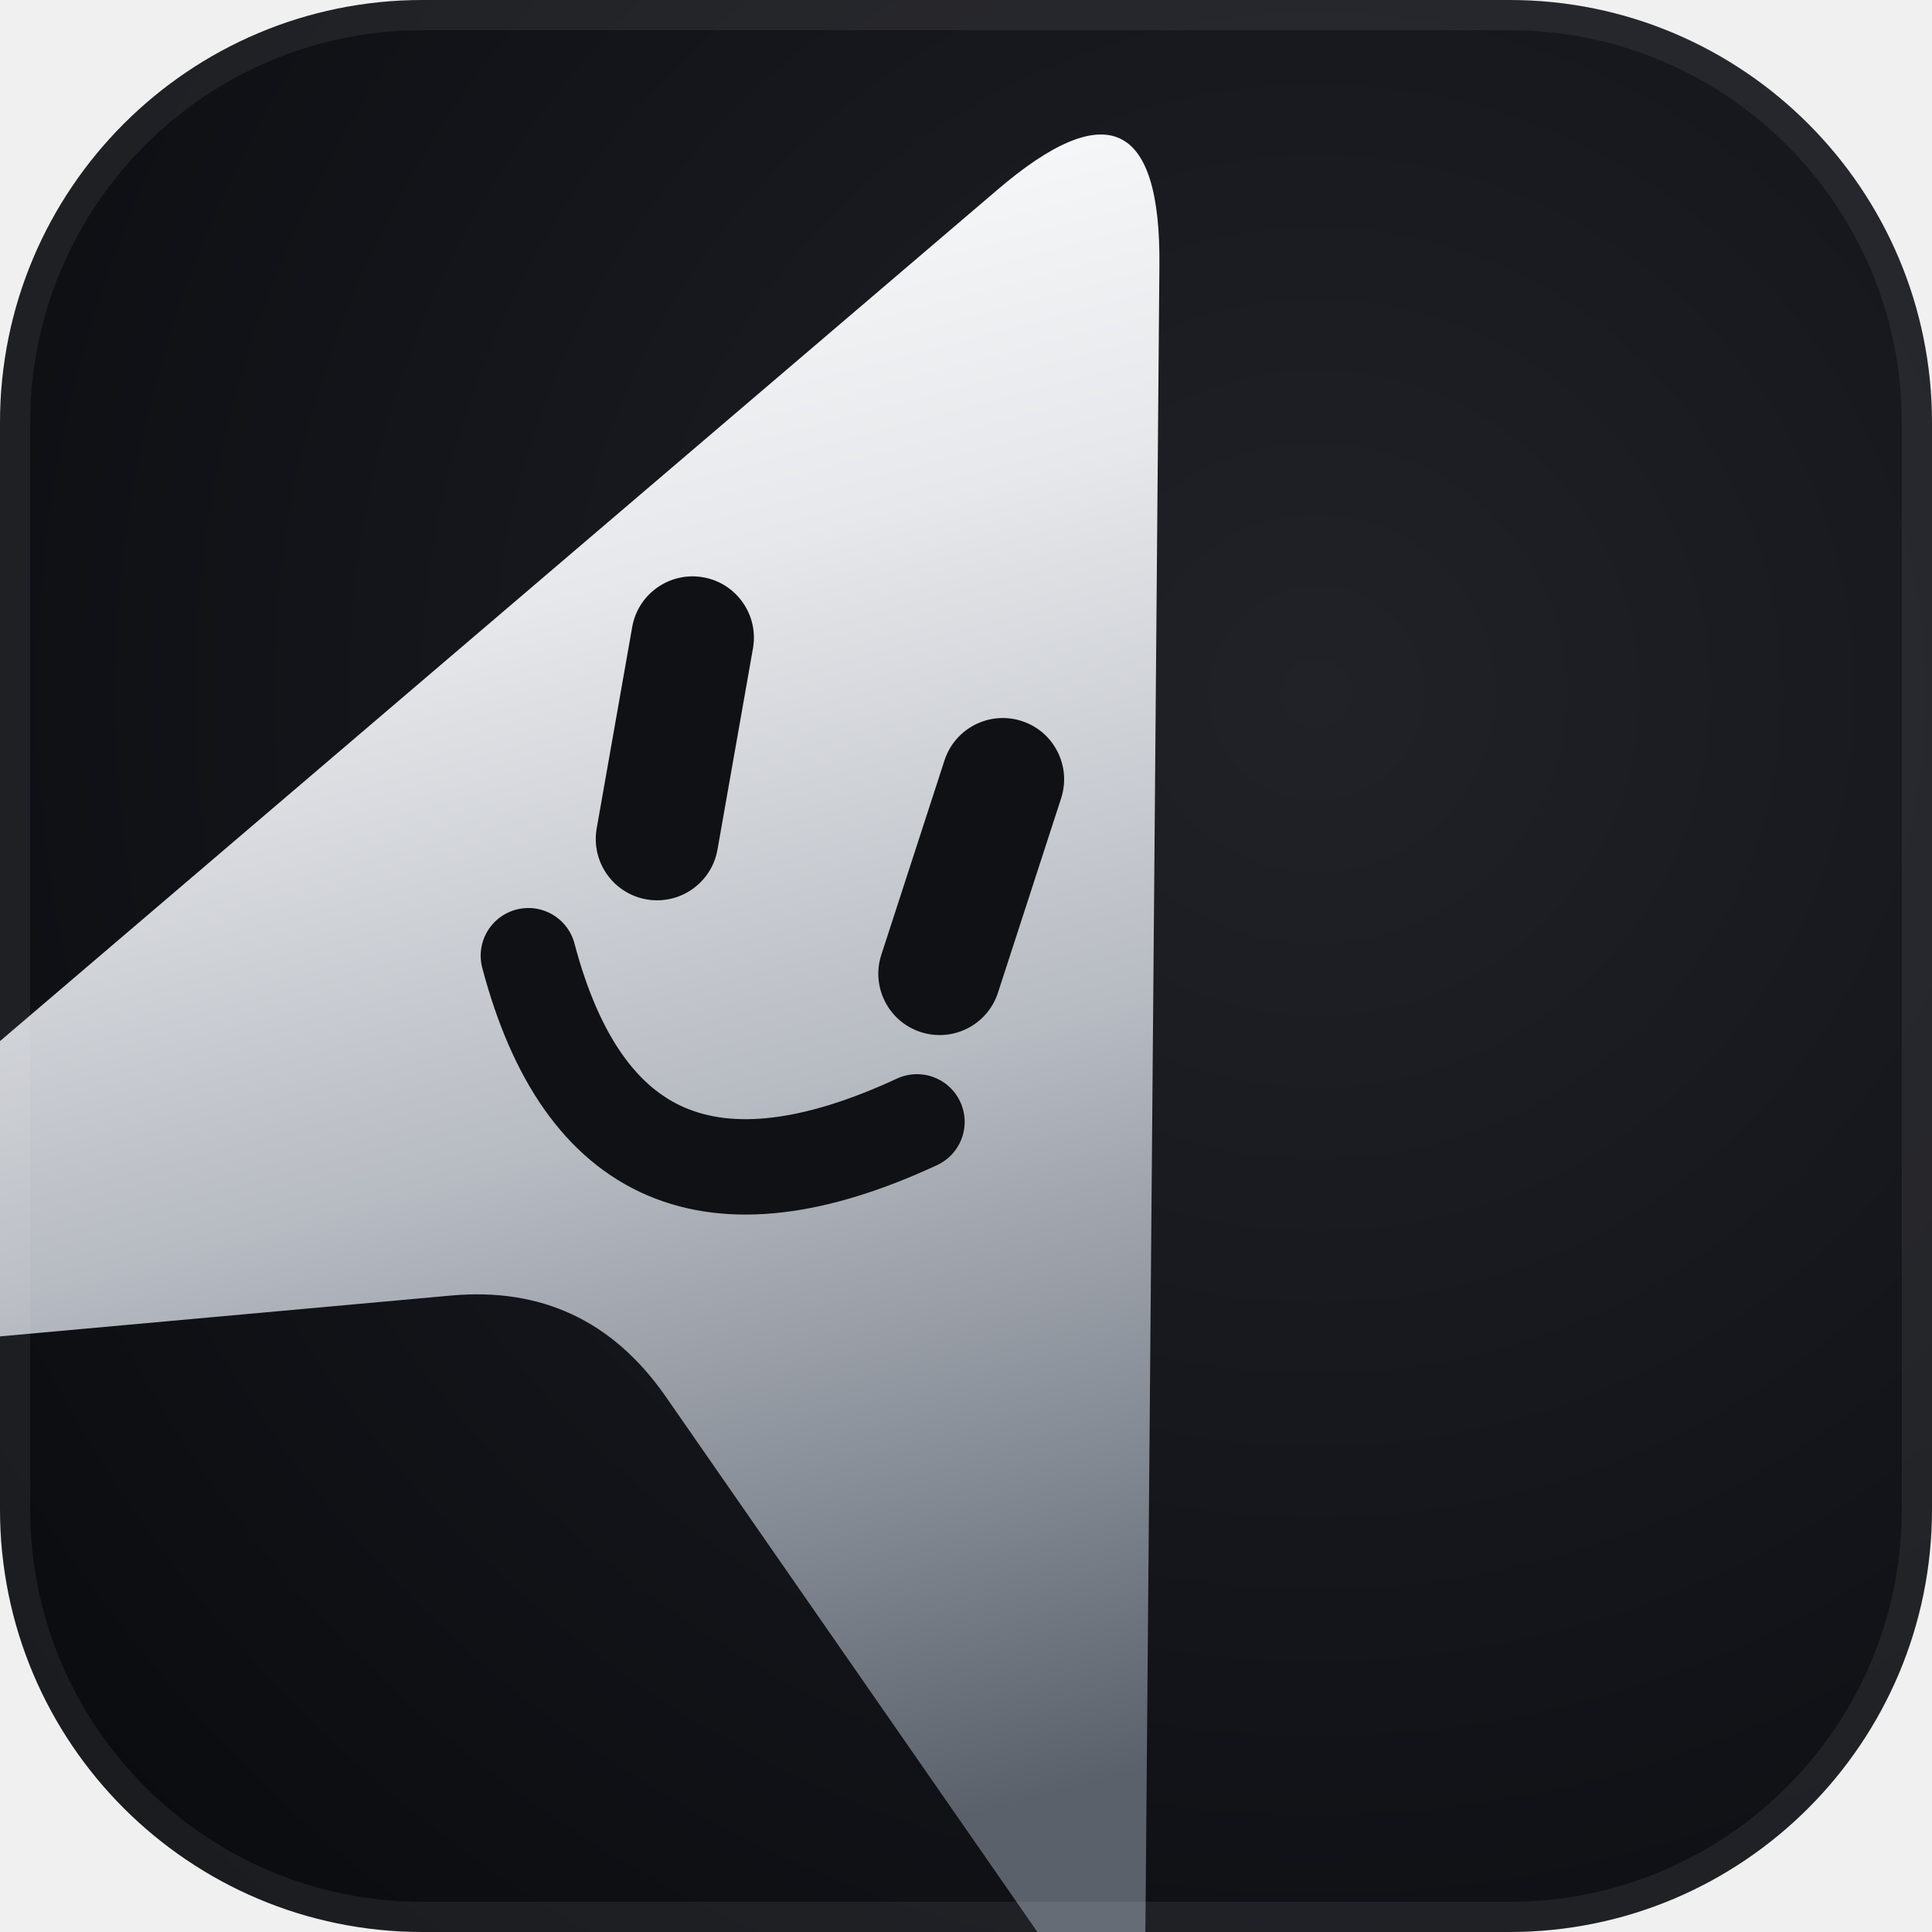
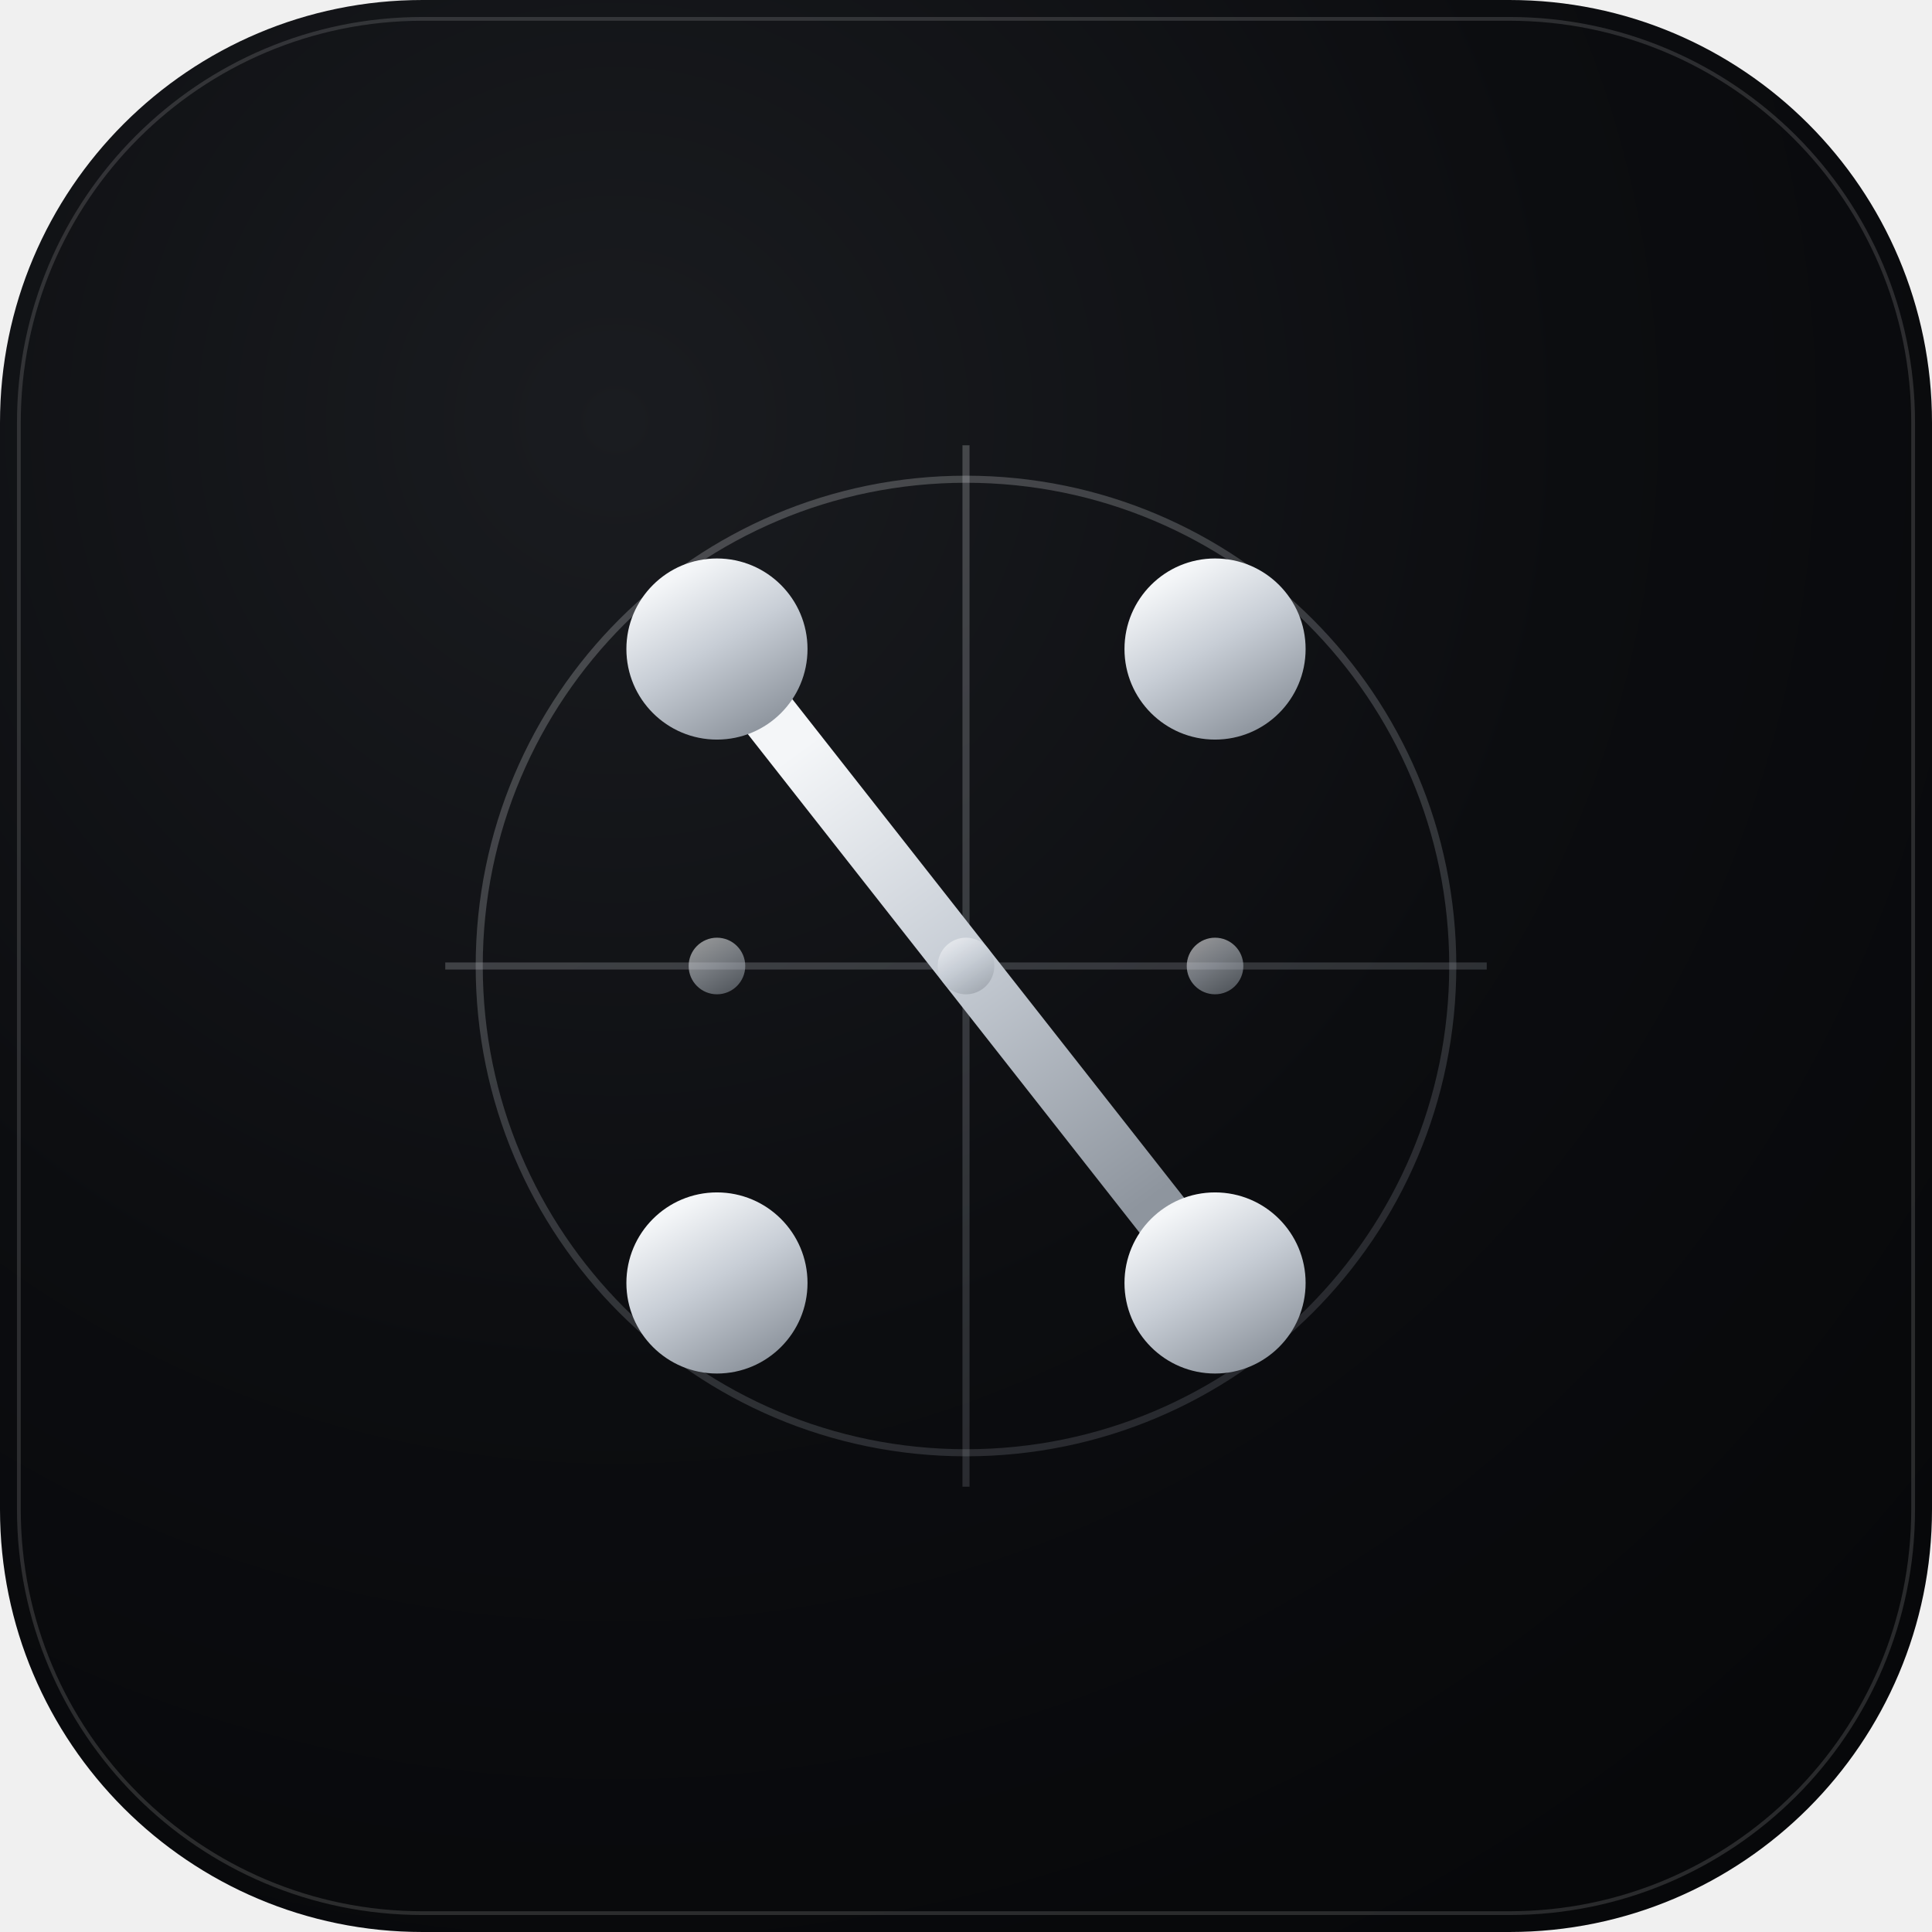
<svg xmlns="http://www.w3.org/2000/svg" viewBox="0 0 1024 1024" role="img" aria-labelledby="title desc">
  <defs>
    <clipPath id="mac-tile">
      <rect width="1024" height="1024" rx="224" />
    </clipPath>
-     <radialGradient id="tile" cx="68%" cy="36%" r="92%">
-       <stop offset="0" stop-color="#202227" />
-       <stop offset="0.56" stop-color="#131419" />
-       <stop offset="1" stop-color="#090A0D" />
+     <radialGradient id="tile" cx="32%" cy="22%" r="90%">
+       <stop offset="0" stop-color="#1A1C20" />
+       <stop offset="0.55" stop-color="#0C0D10" />
+       <stop offset="1" stop-color="#07080A" />
    </radialGradient>
-     <linearGradient id="mascot-grey" x1="18%" y1="10%" x2="84%" y2="94%">
-       <stop offset="0" stop-color="#FFFFFF" />
-       <stop offset="0.28" stop-color="#E6E8EB" />
-       <stop offset="0.58" stop-color="#B7BBC2" />
-       <stop offset="0.82" stop-color="#848A94" />
-       <stop offset="1" stop-color="#5B616B" />
+     <linearGradient id="silver" x1="30%" y1="8%" x2="78%" y2="92%">
+       <stop offset="0" stop-color="#F4F6F8" />
+       <stop offset="0.45" stop-color="#C8CED6" />
+       <stop offset="1" stop-color="#8E959E" />
    </linearGradient>
  </defs>
  <g clip-path="url(#mac-tile)">
    <rect width="1024" height="1024" fill="url(#tile)" />
-     <svg x="-260" y="-140" width="1300" height="1300" viewBox="10 10 180 180" overflow="visible">
-       <g transform="rotate(25 100 100)">
-         <path d="M93.4 40.6 L43 151.1 Q38 162 48.4 156 L91.4 131 Q100 126 108.7 131 L151.6 156 Q162 162 157 151.1 L106.6 40.6 Q100 26 93.4 40.6 Z" fill="url(#mascot-grey)" />
-         <rect x="84.5" y="75" width="9" height="24" rx="4.5" fill="#101114" transform="rotate(-15 89 87)" />
-         <rect x="108.5" y="75" width="9" height="24" rx="4.5" fill="#101114" transform="rotate(-7 113 87)" />
-         <path d="M86 106 Q101 124 117 105" stroke="#101114" stroke-width="7" stroke-linecap="round" fill="none" />
+     <rect x="10" y="10" width="1004" height="1004" rx="214" fill="none" stroke="#FFFFFF" stroke-opacity="0.14" stroke-width="2" />
+     <g transform="translate(152 152) scale(3)">
+       <g stroke="url(#silver)" stroke-opacity="0.22" stroke-width="1.25" fill="none">
+         <circle cx="120" cy="120" r="86" />
+         <path d="M120 28 V212 M28 120 H212" />
      </g>
-     </svg>
-     <rect x="8" y="8" width="1008" height="1008" rx="216" fill="none" stroke="#FFFFFF" stroke-opacity="0.07" stroke-width="16" />
+       <g stroke="url(#silver)" stroke-width="10" stroke-linecap="round" fill="none">
+         <path d="M76 64 V176" />
+         <path d="M164 64 V176" />
+         <path d="M76 64 L164 176" />
+       </g>
+       <g fill="url(#silver)">
+         <circle cx="76" cy="64" r="16" />
+         <circle cx="164" cy="64" r="16" />
+         <circle cx="76" cy="176" r="16" />
+         <circle cx="164" cy="176" r="16" />
+         <circle cx="76" cy="120" r="5" fill-opacity="0.55" />
+         <circle cx="164" cy="120" r="5" fill-opacity="0.55" />
+         <circle cx="120" cy="120" r="5" fill-opacity="0.55" />
+       </g>
+     </g>
  </g>
</svg>
